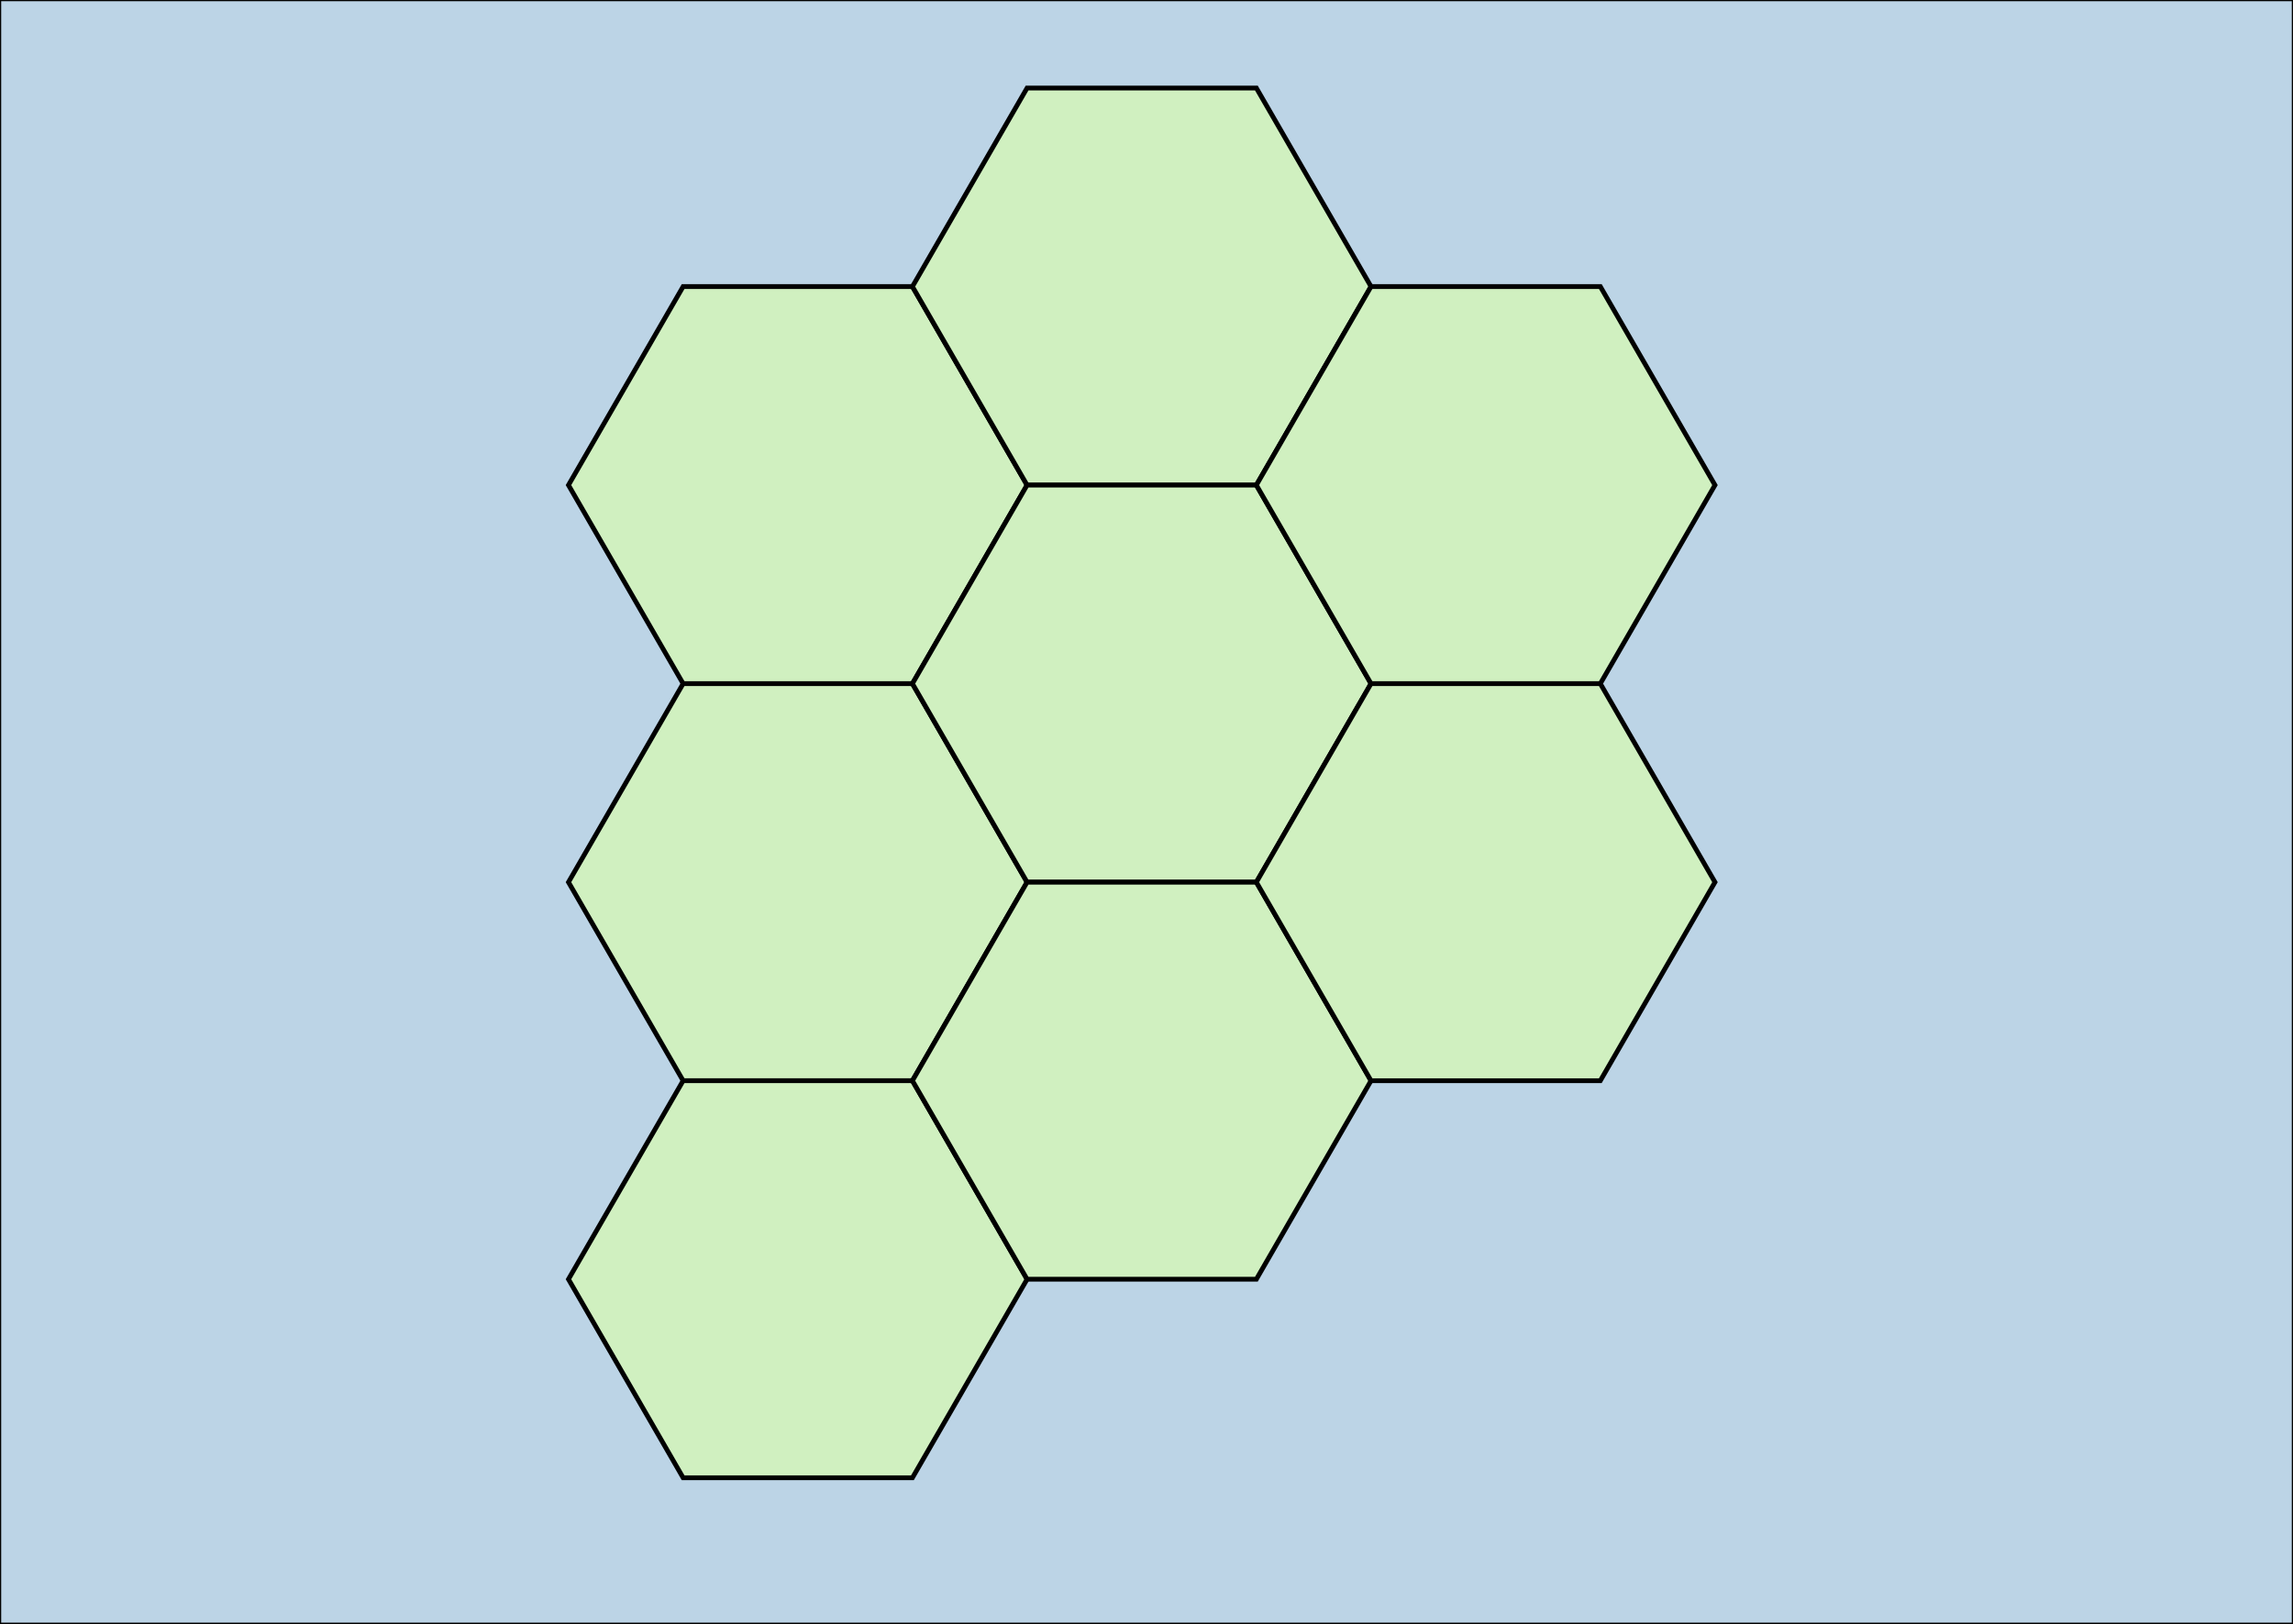
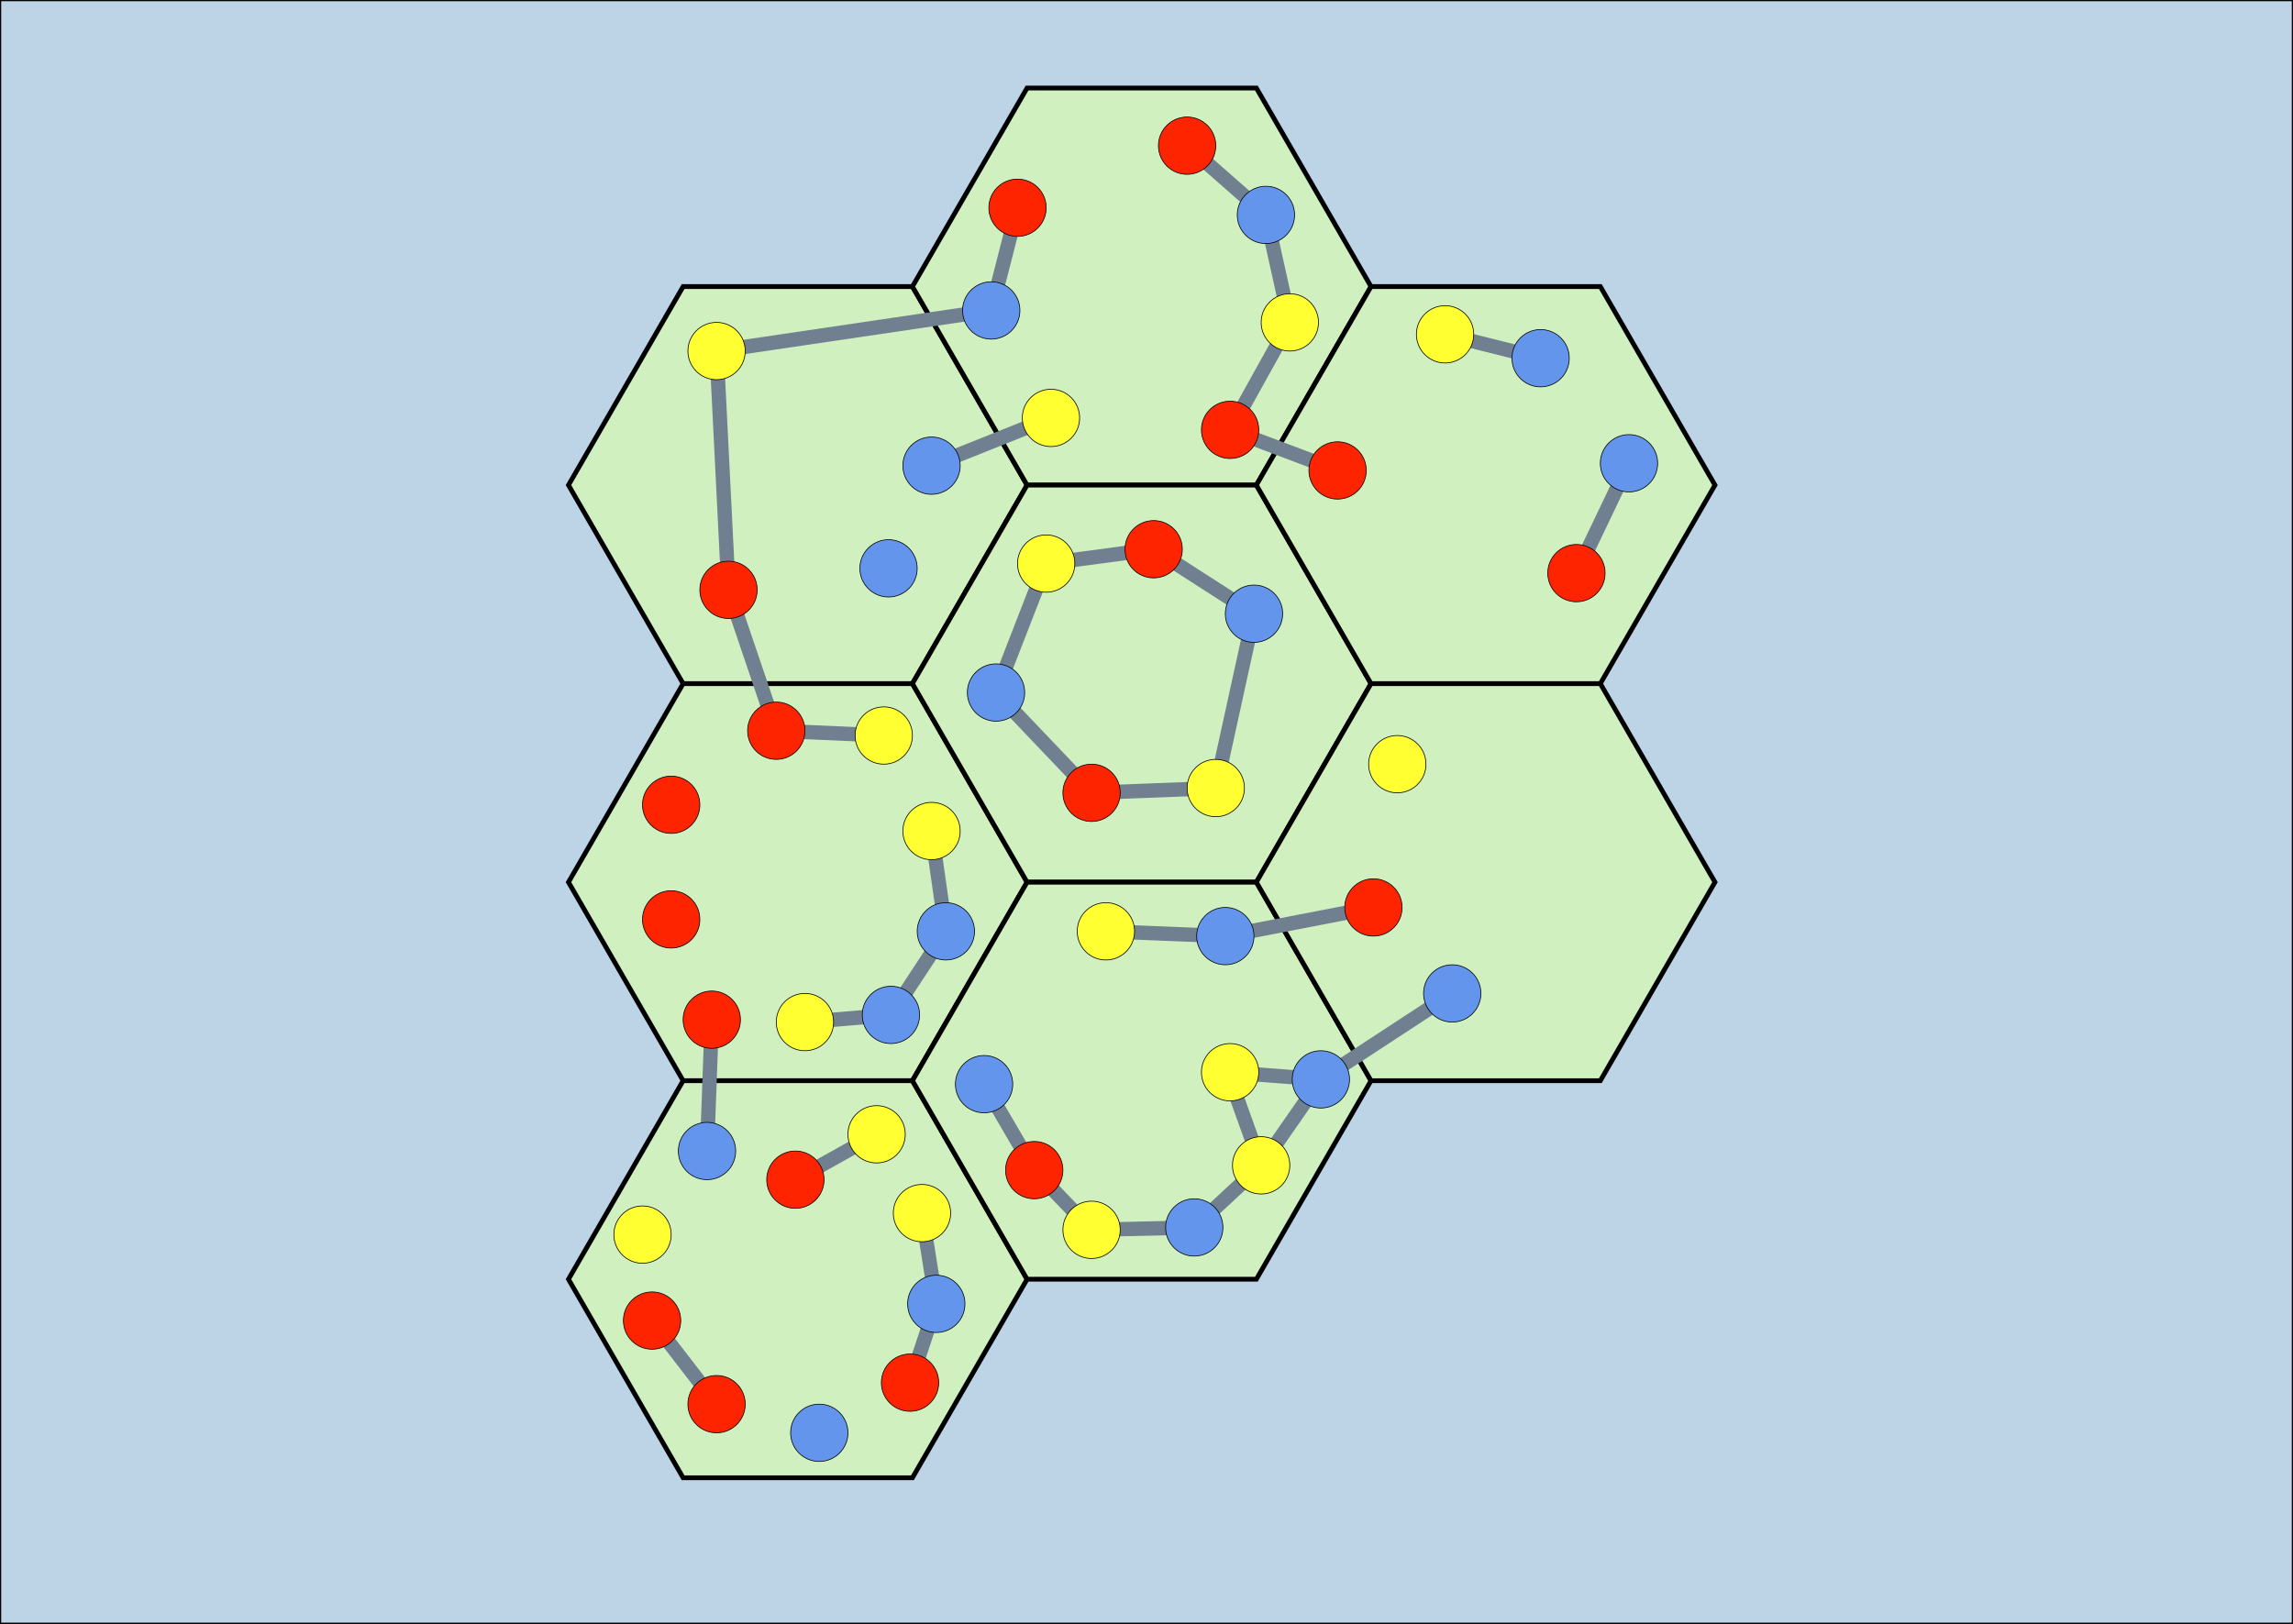
<svg xmlns="http://www.w3.org/2000/svg" width="960" height="680" viewbox="0 0 960 680">
  <rect x="0" y="0" width="960" height="680" style="fill:#bcd4e6;stroke:#000000;stoke-width:2px" />
  <polygon style="fill:#d0f0c0;stroke:#000000;stroke-width:2px" points="430.00,203.14 382.00,286.28 286.00,286.28 238.00,203.14 286.00,120.00 382.00,120.00" />
  <polygon style="fill:#d0f0c0;stroke:#000000;stroke-width:2px" points="430.00,369.42 382.00,452.55 286.00,452.55 238.00,369.42 286.00,286.28 382.00,286.28" />
  <polygon style="fill:#d0f0c0;stroke:#000000;stroke-width:2px" points="430.00,535.69 382.00,618.83 286.00,618.83 238.00,535.69 286.00,452.55 382.00,452.55" />
  <polygon style="fill:#d0f0c0;stroke:#000000;stroke-width:2px" points="574.00,120.00 526.00,203.14 430.00,203.14 382.00,120.00 430.00,36.86 526.00,36.86" />
  <polygon style="fill:#d0f0c0;stroke:#000000;stroke-width:2px" points="574.00,286.28 526.00,369.42 430.00,369.42 382.00,286.28 430.00,203.14 526.00,203.14" />
  <polygon style="fill:#d0f0c0;stroke:#000000;stroke-width:2px" points="574.00,452.55 526.00,535.69 430.00,535.69 382.00,452.55 430.00,369.42 526.00,369.42" />
  <polygon style="fill:#d0f0c0;stroke:#000000;stroke-width:2px" points="718.00,203.14 670.00,286.28 574.00,286.28 526.00,203.14 574.00,120.00 670.00,120.00" />
  <polygon style="fill:#d0f0c0;stroke:#000000;stroke-width:2px" points="718.00,369.42 670.00,452.55 574.00,452.55 526.00,369.42 574.00,286.28 670.00,286.28" />
+   <line x1="497" y1="61" x2="530" y2="90" style="stroke:#708090;stroke-width:6px" />
+   <line x1="530" y1="90" x2="540" y2="135" style="stroke:#708090;stroke-width:6px" />
+   <line x1="540" y1="135" x2="515" y2="180" style="stroke:#708090;stroke-width:6px" />
+   <line x1="426" y1="87" x2="415" y2="130" style="stroke:#708090;stroke-width:6px" />
+   <line x1="515" y1="180" x2="560" y2="197" style="stroke:#708090;stroke-width:6px" />
+   <line x1="605" y1="140" x2="645" y2="150" style="stroke:#708090;stroke-width:6px" />
+   <line x1="682" y1="194" x2="660" y2="240" style="stroke:#708090;stroke-width:6px" />
+   <line x1="415" y1="130" x2="300" y2="147" style="stroke:#708090;stroke-width:6px" />
+   <line x1="300" y1="147" x2="305" y2="247" style="stroke:#708090;stroke-width:6px" />
+   <line x1="440" y1="175" x2="390" y2="195" style="stroke:#708090;stroke-width:6px" />
+   <line x1="438" y1="236" x2="483" y2="230" style="stroke:#708090;stroke-width:6px" />
+   <line x1="483" y1="230" x2="525" y2="257" style="stroke:#708090;stroke-width:6px" />
+   <line x1="525" y1="257" x2="509" y2="330" style="stroke:#708090;stroke-width:6px" />
+   <line x1="509" y1="330" x2="457" y2="332" style="stroke:#708090;stroke-width:6px" />
+   <line x1="457" y1="332" x2="417" y2="290" style="stroke:#708090;stroke-width:6px" />
+   <line x1="417" y1="290" x2="438" y2="236" style="stroke:#708090;stroke-width:6px" />
+   <line x1="305" y1="247" x2="325" y2="306" style="stroke:#708090;stroke-width:6px" />
+   <line x1="325" y1="306" x2="370" y2="308" style="stroke:#708090;stroke-width:6px" />
+   <line x1="390" y1="348" x2="396" y2="390" style="stroke:#708090;stroke-width:6px" />
+   <line x1="396" y1="390" x2="373" y2="425" style="stroke:#708090;stroke-width:6px" />
+   <line x1="373" y1="425" x2="337" y2="428" style="stroke:#708090;stroke-width:6px" />
+   <line x1="463" y1="390" x2="513" y2="392" style="stroke:#708090;stroke-width:6px" />
+   <line x1="513" y1="392" x2="575" y2="380" style="stroke:#708090;stroke-width:6px" />
+   <line x1="553" y1="452" x2="608" y2="416" style="stroke:#708090;stroke-width:6px" />
+   <line x1="514" y1="449" x2="553" y2="452" style="stroke:#708090;stroke-width:6px" />
+   <line x1="514" y1="449" x2="528" y2="488" style="stroke:#708090;stroke-width:6px" />
+   <line x1="553" y1="452" x2="528" y2="488" style="stroke:#708090;stroke-width:6px" />
+   <line x1="528" y1="488" x2="500" y2="514" style="stroke:#708090;stroke-width:6px" />
+   <line x1="500" y1="514" x2="457" y2="515" style="stroke:#708090;stroke-width:6px" />
+   <line x1="457" y1="515" x2="433" y2="490" style="stroke:#708090;stroke-width:6px" />
+   <line x1="433" y1="490" x2="412" y2="454" style="stroke:#708090;stroke-width:6px" />
+   <line x1="296" y1="482" x2="298" y2="427" style="stroke:#708090;stroke-width:6px" />
+   <line x1="333" y1="494" x2="367" y2="475" style="stroke:#708090;stroke-width:6px" />
+   <line x1="386" y1="508" x2="392" y2="546" style="stroke:#708090;stroke-width:6px" />
+   <line x1="392" y1="546" x2="381" y2="579" style="stroke:#708090;stroke-width:6px" />
+   <line x1="300" y1="588" x2="273" y2="553" style="stroke:#708090;stroke-width:6px" />
+   <circle cx="497" cy="61" r="12" style="fill:#ff2400;stroke:#000000;stroke-width:0.3px" />
+   <circle cx="530" cy="90" r="12" style="fill:#6495ed;stroke:#000000;stroke-width:0.3px" />
+   <circle cx="540" cy="135" r="12" style="fill:#ffff31;stroke:#000000;stroke-width:0.3px" />
+   <circle cx="515" cy="180" r="12" style="fill:#ff2400;stroke:#000000;stroke-width:0.3px" />
+   <circle cx="426" cy="87" r="12" style="fill:#ff2400;stroke:#000000;stroke-width:0.3px" />
+   <circle cx="415" cy="130" r="12" style="fill:#6495ed;stroke:#000000;stroke-width:0.3px" />
+   <circle cx="440" cy="175" r="12" style="fill:#ffff31;stroke:#000000;stroke-width:0.3px" />
+   <circle cx="605" cy="140" r="12" style="fill:#ffff31;stroke:#000000;stroke-width:0.3px" />
+   <circle cx="645" cy="150" r="12" style="fill:#6495ed;stroke:#000000;stroke-width:0.3px" />
+   <circle cx="682" cy="194" r="12" style="fill:#6495ed;stroke:#000000;stroke-width:0.3px" />
+   <circle cx="660" cy="240" r="12" style="fill:#ff2400;stroke:#000000;stroke-width:0.3px" />
+   <circle cx="560" cy="197" r="12" style="fill:#ff2400;stroke:#000000;stroke-width:0.3px" />
+   <circle cx="300" cy="147" r="12" style="fill:#ffff31;stroke:#000000;stroke-width:0.3px" />
+   <circle cx="390" cy="195" r="12" style="fill:#6495ed;stroke:#000000;stroke-width:0.3px" />
+   <circle cx="372" cy="238" r="12" style="fill:#6495ed;stroke:#000000;stroke-width:0.3px" />
+   <circle cx="305" cy="247" r="12" style="fill:#ff2400;stroke:#000000;stroke-width:0.3px" />
+   <circle cx="438" cy="236" r="12" style="fill:#ffff31;stroke:#000000;stroke-width:0.3px" />
+   <circle cx="483" cy="230" r="12" style="fill:#ff2400;stroke:#000000;stroke-width:0.3px" />
+   <circle cx="525" cy="257" r="12" style="fill:#6495ed;stroke:#000000;stroke-width:0.3px" />
+   <circle cx="509" cy="330" r="12" style="fill:#ffff31;stroke:#000000;stroke-width:0.3px" />
+   <circle cx="457" cy="332" r="12" style="fill:#ff2400;stroke:#000000;stroke-width:0.3px" />
+   <circle cx="417" cy="290" r="12" style="fill:#6495ed;stroke:#000000;stroke-width:0.3px" />
+   <circle cx="585" cy="320" r="12" style="fill:#ffff31;stroke:#000000;stroke-width:0.3px" />
+   <circle cx="575" cy="380" r="12" style="fill:#ff2400;stroke:#000000;stroke-width:0.3px" />
+   <circle cx="608" cy="416" r="12" style="fill:#6495ed;stroke:#000000;stroke-width:0.3px" />
+   <circle cx="325" cy="306" r="12" style="fill:#ff2400;stroke:#000000;stroke-width:0.3px" />
+   <circle cx="370" cy="308" r="12" style="fill:#ffff31;stroke:#000000;stroke-width:0.3px" />
+   <circle cx="390" cy="348" r="12" style="fill:#ffff31;stroke:#000000;stroke-width:0.3px" />
+   <circle cx="396" cy="390" r="12" style="fill:#6495ed;stroke:#000000;stroke-width:0.3px" />
+   <circle cx="373" cy="425" r="12" style="fill:#6495ed;stroke:#000000;stroke-width:0.3px" />
+   <circle cx="337" cy="428" r="12" style="fill:#ffff31;stroke:#000000;stroke-width:0.3px" />
+   <circle cx="298" cy="427" r="12" style="fill:#ff2400;stroke:#000000;stroke-width:0.3px" />
+   <circle cx="281" cy="385" r="12" style="fill:#ff2400;stroke:#000000;stroke-width:0.3px" />
+   <circle cx="281" cy="337" r="12" style="fill:#ff2400;stroke:#000000;stroke-width:0.3px" />
+   <circle cx="463" cy="390" r="12" style="fill:#ffff31;stroke:#000000;stroke-width:0.3px" />
+   <circle cx="513" cy="392" r="12" style="fill:#6495ed;stroke:#000000;stroke-width:0.3px" />
+   <circle cx="515" cy="449" r="12" style="fill:#ffff31;stroke:#000000;stroke-width:0.3px" />
+   <circle cx="553" cy="452" r="12" style="fill:#6495ed;stroke:#000000;stroke-width:0.3px" />
+   <circle cx="528" cy="488" r="12" style="fill:#ffff31;stroke:#000000;stroke-width:0.3px" />
+   <circle cx="500" cy="514" r="12" style="fill:#6495ed;stroke:#000000;stroke-width:0.3px" />
+   <circle cx="457" cy="515" r="12" style="fill:#ffff31;stroke:#000000;stroke-width:0.3px" />
+   <circle cx="433" cy="490" r="12" style="fill:#ff2400;stroke:#000000;stroke-width:0.3px" />
+   <circle cx="412" cy="454" r="12" style="fill:#6495ed;stroke:#000000;stroke-width:0.3px" />
+   <circle cx="296" cy="482" r="12" style="fill:#6495ed;stroke:#000000;stroke-width:0.3px" />
+   <circle cx="333" cy="494" r="12" style="fill:#ff2400;stroke:#000000;stroke-width:0.3px" />
+   <circle cx="367" cy="475" r="12" style="fill:#ffff31;stroke:#000000;stroke-width:0.3px" />
+   <circle cx="386" cy="508" r="12" style="fill:#ffff31;stroke:#000000;stroke-width:0.3px" />
+   <circle cx="392" cy="546" r="12" style="fill:#6495ed;stroke:#000000;stroke-width:0.3px" />
+   <circle cx="381" cy="579" r="12" style="fill:#ff2400;stroke:#000000;stroke-width:0.3px" />
+   <circle cx="343" cy="600" r="12" style="fill:#6495ed;stroke:#000000;stroke-width:0.3px" />
+   <circle cx="300" cy="588" r="12" style="fill:#ff2400;stroke:#000000;stroke-width:0.3px" />
+   <circle cx="273" cy="553" r="12" style="fill:#ff2400;stroke:#000000;stroke-width:0.3px" />
+   <circle cx="269" cy="517" r="12" style="fill:#ffff31;stroke:#000000;stroke-width:0.3px" />
</svg>
